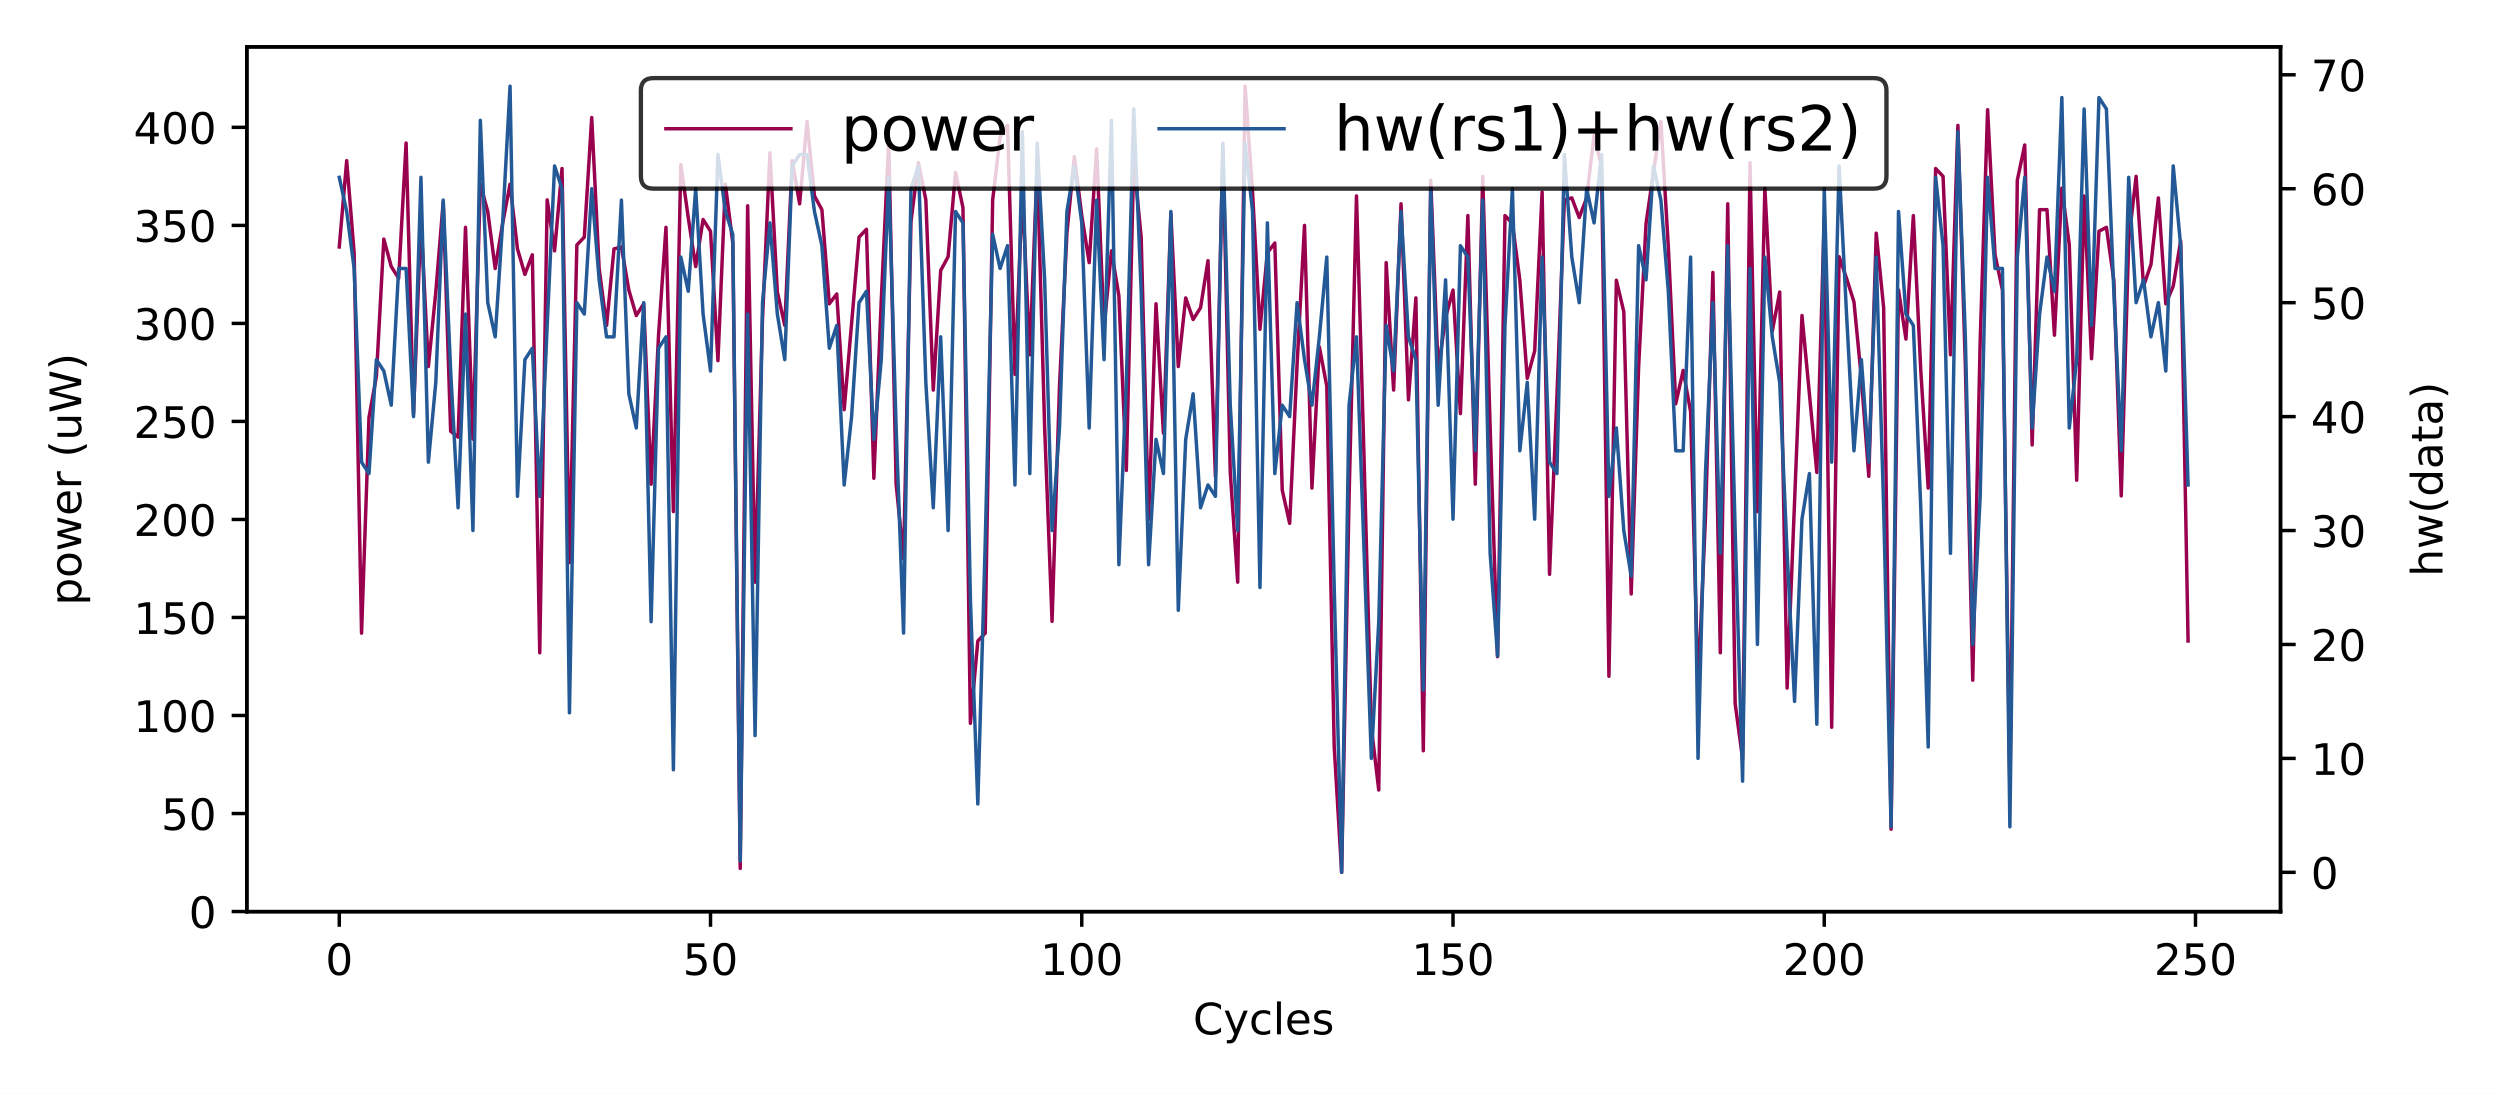
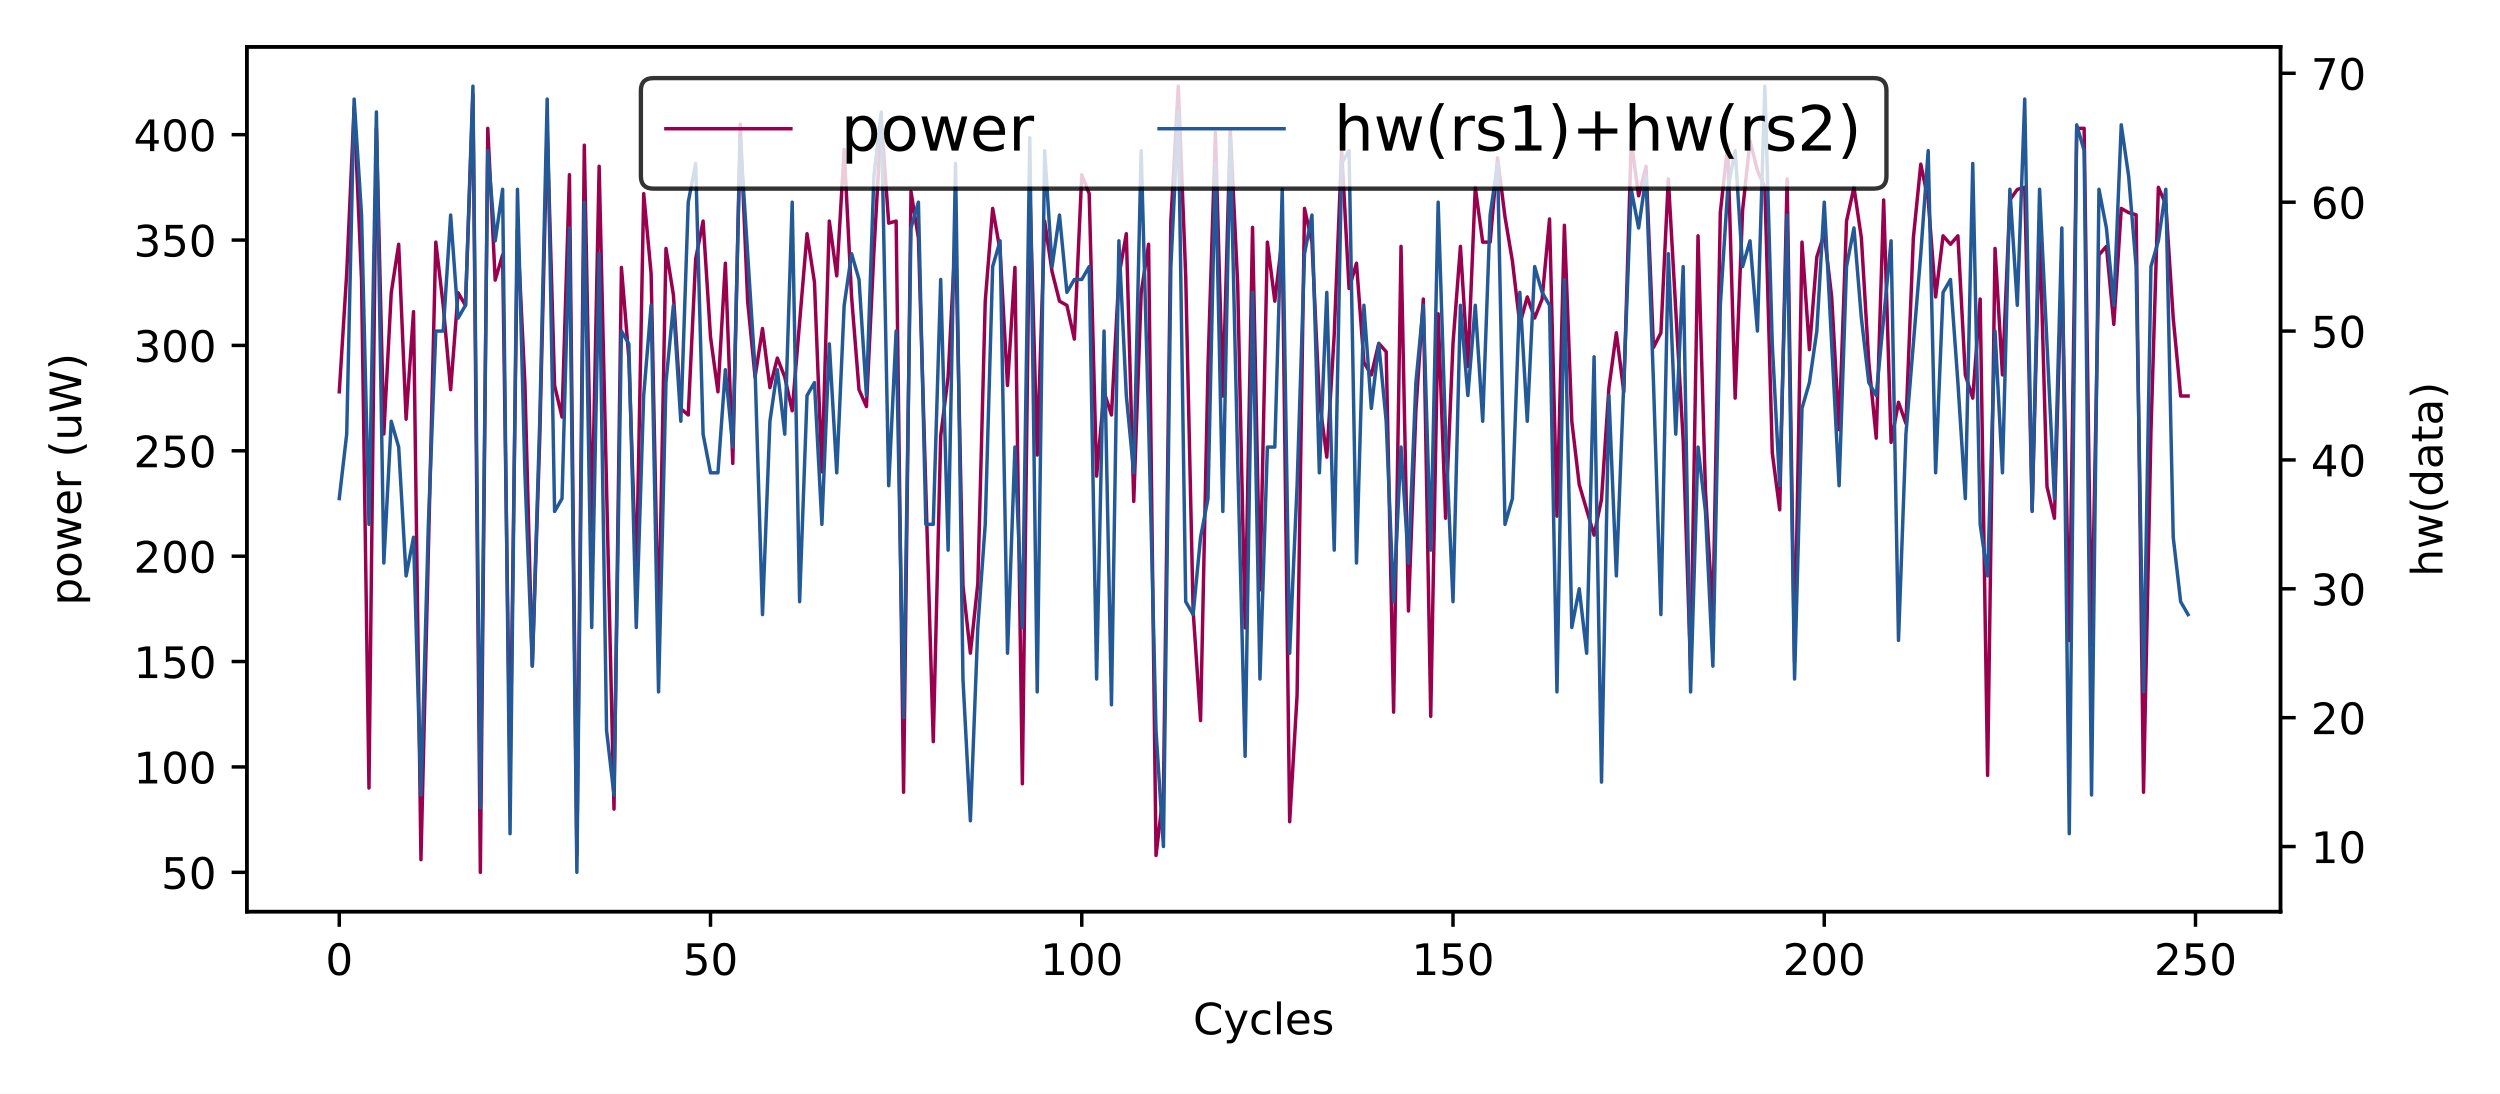
<svg xmlns="http://www.w3.org/2000/svg" xmlns:xlink="http://www.w3.org/1999/xlink" width="576pt" height="252pt" viewBox="0 0 576 252" version="1.1">
  <defs>
    <style type="text/css">*{stroke-linejoin: round; stroke-linecap: butt}</style>
  </defs>
  <g id="figure_1">
    <g id="patch_1">
      <path d="M 0 252  L 576 252  L 576 0  L 0 0  z " style="fill: #ffffff" />
    </g>
    <g id="axes_1">
      <g id="patch_2">
        <path d="M 56.87 210.04  L 525.43 210.04  L 525.43 10.8  L 56.87 10.8  z " style="fill: #ffffff" />
      </g>
      <g id="matplotlib.axis_1">
        <g id="xtick_1">
          <g id="line2d_1">
            <defs>
-               <path id="m5a6cbeedc6" d="M 0 0  L 0 3.5  " style="stroke: #000000; stroke-width: 0.8" />
+               <path id="m2911b01042" d="M 0 0  L 0 3.5  " style="stroke: #000000; stroke-width: 0.8" />
            </defs>
            <g>
-               <use xlink:href="#m5a6cbeedc6" x="78.168" y="210.04" style="stroke: #000000; stroke-width: 0.8" />
+               <use xlink:href="#m2911b01042" x="78.168" y="210.04" style="stroke: #000000; stroke-width: 0.8" />
            </g>
          </g>
          <g id="text_1">
            <text style="font: 10px 'DejaVu Sans', 'Bitstream Vera Sans', 'Computer Modern Sans Serif', 'Lucida Grande', 'Verdana', 'Geneva', 'Lucid', 'Arial', 'Helvetica', 'Avant Garde', sans-serif; text-anchor: middle" x="78.168" y="224.638" transform="rotate(-0 78.16818 224.6384)">0</text>
          </g>
        </g>
        <g id="xtick_2">
          <g id="line2d_2">
            <g>
-               <use xlink:href="#m5a6cbeedc6" x="163.703" y="210.04" style="stroke: #000000; stroke-width: 0.8" />
+               <use xlink:href="#m2911b01042" x="163.703" y="210.04" style="stroke: #000000; stroke-width: 0.8" />
            </g>
          </g>
          <g id="text_2">
            <text style="font: 10px 'DejaVu Sans', 'Bitstream Vera Sans', 'Computer Modern Sans Serif', 'Lucida Grande', 'Verdana', 'Geneva', 'Lucid', 'Arial', 'Helvetica', 'Avant Garde', sans-serif; text-anchor: middle" x="163.703" y="224.638" transform="rotate(-0 163.703 224.6384)">50</text>
          </g>
        </g>
        <g id="xtick_3">
          <g id="line2d_3">
            <g>
-               <use xlink:href="#m5a6cbeedc6" x="249.238" y="210.04" style="stroke: #000000; stroke-width: 0.8" />
+               <use xlink:href="#m2911b01042" x="249.238" y="210.04" style="stroke: #000000; stroke-width: 0.8" />
            </g>
          </g>
          <g id="text_3">
            <text style="font: 10px 'DejaVu Sans', 'Bitstream Vera Sans', 'Computer Modern Sans Serif', 'Lucida Grande', 'Verdana', 'Geneva', 'Lucid', 'Arial', 'Helvetica', 'Avant Garde', sans-serif; text-anchor: middle" x="249.238" y="224.638" transform="rotate(-0 249.2379 224.6384)">100</text>
          </g>
        </g>
        <g id="xtick_4">
          <g id="line2d_4">
            <g>
-               <use xlink:href="#m5a6cbeedc6" x="334.773" y="210.04" style="stroke: #000000; stroke-width: 0.8" />
+               <use xlink:href="#m2911b01042" x="334.773" y="210.04" style="stroke: #000000; stroke-width: 0.8" />
            </g>
          </g>
          <g id="text_4">
            <text style="font: 10px 'DejaVu Sans', 'Bitstream Vera Sans', 'Computer Modern Sans Serif', 'Lucida Grande', 'Verdana', 'Geneva', 'Lucid', 'Arial', 'Helvetica', 'Avant Garde', sans-serif; text-anchor: middle" x="334.773" y="224.638" transform="rotate(-0 334.7728 224.6384)">150</text>
          </g>
        </g>
        <g id="xtick_5">
          <g id="line2d_5">
            <g>
-               <use xlink:href="#m5a6cbeedc6" x="420.308" y="210.04" style="stroke: #000000; stroke-width: 0.8" />
+               <use xlink:href="#m2911b01042" x="420.308" y="210.04" style="stroke: #000000; stroke-width: 0.8" />
            </g>
          </g>
          <g id="text_5">
            <text style="font: 10px 'DejaVu Sans', 'Bitstream Vera Sans', 'Computer Modern Sans Serif', 'Lucida Grande', 'Verdana', 'Geneva', 'Lucid', 'Arial', 'Helvetica', 'Avant Garde', sans-serif; text-anchor: middle" x="420.308" y="224.638" transform="rotate(-0 420.3076 224.6384)">200</text>
          </g>
        </g>
        <g id="xtick_6">
          <g id="line2d_6">
            <g>
-               <use xlink:href="#m5a6cbeedc6" x="505.843" y="210.04" style="stroke: #000000; stroke-width: 0.8" />
+               <use xlink:href="#m2911b01042" x="505.843" y="210.04" style="stroke: #000000; stroke-width: 0.8" />
            </g>
          </g>
          <g id="text_6">
            <text style="font: 10px 'DejaVu Sans', 'Bitstream Vera Sans', 'Computer Modern Sans Serif', 'Lucida Grande', 'Verdana', 'Geneva', 'Lucid', 'Arial', 'Helvetica', 'Avant Garde', sans-serif; text-anchor: middle" x="505.843" y="224.638" transform="rotate(-0 505.8425 224.6384)">250</text>
          </g>
        </g>
        <g id="text_7">
          <text style="font: 10px 'DejaVu Sans', 'Bitstream Vera Sans', 'Computer Modern Sans Serif', 'Lucida Grande', 'Verdana', 'Geneva', 'Lucid', 'Arial', 'Helvetica', 'Avant Garde', sans-serif; text-anchor: middle" x="291.15" y="238.317" transform="rotate(-0 291.15 238.3166)">Cycles</text>
        </g>
      </g>
      <g id="matplotlib.axis_2">
        <g id="ytick_1">
          <g id="line2d_7">
            <defs>
-               <path id="m0377743165" d="M 0 0  L -3.5 0  " style="stroke: #000000; stroke-width: 0.8" />
+               <path id="m5930b8401a" d="M 0 0  L -3.5 0  " style="stroke: #000000; stroke-width: 0.8" />
            </defs>
            <g>
-               <use xlink:href="#m0377743165" x="56.87" y="210.017" style="stroke: #000000; stroke-width: 0.8" />
+               <use xlink:href="#m5930b8401a" x="56.87" y="200.984" style="stroke: #000000; stroke-width: 0.8" />
            </g>
          </g>
          <g id="text_8">
-             <text style="font: 10px 'DejaVu Sans', 'Bitstream Vera Sans', 'Computer Modern Sans Serif', 'Lucida Grande', 'Verdana', 'Geneva', 'Lucid', 'Arial', 'Helvetica', 'Avant Garde', sans-serif; text-anchor: end" x="49.87" y="213.817" transform="rotate(-0 49.87 213.8166)">0</text>
+             <text style="font: 10px 'DejaVu Sans', 'Bitstream Vera Sans', 'Computer Modern Sans Serif', 'Lucida Grande', 'Verdana', 'Geneva', 'Lucid', 'Arial', 'Helvetica', 'Avant Garde', sans-serif; text-anchor: end" x="49.87" y="204.783" transform="rotate(-0 49.87 204.7829)">50</text>
          </g>
        </g>
        <g id="ytick_2">
          <g id="line2d_8">
            <g>
-               <use xlink:href="#m0377743165" x="56.87" y="187.433" style="stroke: #000000; stroke-width: 0.8" />
+               <use xlink:href="#m5930b8401a" x="56.87" y="176.704" style="stroke: #000000; stroke-width: 0.8" />
            </g>
          </g>
          <g id="text_9">
-             <text style="font: 10px 'DejaVu Sans', 'Bitstream Vera Sans', 'Computer Modern Sans Serif', 'Lucida Grande', 'Verdana', 'Geneva', 'Lucid', 'Arial', 'Helvetica', 'Avant Garde', sans-serif; text-anchor: end" x="49.87" y="191.232" transform="rotate(-0 49.87 191.2322)">50</text>
+             <text style="font: 10px 'DejaVu Sans', 'Bitstream Vera Sans', 'Computer Modern Sans Serif', 'Lucida Grande', 'Verdana', 'Geneva', 'Lucid', 'Arial', 'Helvetica', 'Avant Garde', sans-serif; text-anchor: end" x="49.87" y="180.503" transform="rotate(-0 49.87 180.5031)">100</text>
          </g>
        </g>
        <g id="ytick_3">
          <g id="line2d_9">
            <g>
-               <use xlink:href="#m0377743165" x="56.87" y="164.849" style="stroke: #000000; stroke-width: 0.8" />
+               <use xlink:href="#m5930b8401a" x="56.87" y="152.424" style="stroke: #000000; stroke-width: 0.8" />
            </g>
          </g>
          <g id="text_10">
-             <text style="font: 10px 'DejaVu Sans', 'Bitstream Vera Sans', 'Computer Modern Sans Serif', 'Lucida Grande', 'Verdana', 'Geneva', 'Lucid', 'Arial', 'Helvetica', 'Avant Garde', sans-serif; text-anchor: end" x="49.87" y="168.648" transform="rotate(-0 49.87 168.6477)">100</text>
+             <text style="font: 10px 'DejaVu Sans', 'Bitstream Vera Sans', 'Computer Modern Sans Serif', 'Lucida Grande', 'Verdana', 'Geneva', 'Lucid', 'Arial', 'Helvetica', 'Avant Garde', sans-serif; text-anchor: end" x="49.87" y="156.223" transform="rotate(-0 49.87 156.2233)">150</text>
          </g>
        </g>
        <g id="ytick_4">
          <g id="line2d_10">
            <g>
-               <use xlink:href="#m0377743165" x="56.87" y="142.264" style="stroke: #000000; stroke-width: 0.8" />
+               <use xlink:href="#m5930b8401a" x="56.87" y="128.144" style="stroke: #000000; stroke-width: 0.8" />
            </g>
          </g>
          <g id="text_11">
-             <text style="font: 10px 'DejaVu Sans', 'Bitstream Vera Sans', 'Computer Modern Sans Serif', 'Lucida Grande', 'Verdana', 'Geneva', 'Lucid', 'Arial', 'Helvetica', 'Avant Garde', sans-serif; text-anchor: end" x="49.87" y="146.063" transform="rotate(-0 49.87 146.0633)">150</text>
+             <text style="font: 10px 'DejaVu Sans', 'Bitstream Vera Sans', 'Computer Modern Sans Serif', 'Lucida Grande', 'Verdana', 'Geneva', 'Lucid', 'Arial', 'Helvetica', 'Avant Garde', sans-serif; text-anchor: end" x="49.87" y="131.943" transform="rotate(-0 49.87 131.9435)">200</text>
          </g>
        </g>
        <g id="ytick_5">
          <g id="line2d_11">
            <g>
-               <use xlink:href="#m0377743165" x="56.87" y="119.68" style="stroke: #000000; stroke-width: 0.8" />
+               <use xlink:href="#m5930b8401a" x="56.87" y="103.864" style="stroke: #000000; stroke-width: 0.8" />
            </g>
          </g>
          <g id="text_12">
-             <text style="font: 10px 'DejaVu Sans', 'Bitstream Vera Sans', 'Computer Modern Sans Serif', 'Lucida Grande', 'Verdana', 'Geneva', 'Lucid', 'Arial', 'Helvetica', 'Avant Garde', sans-serif; text-anchor: end" x="49.87" y="123.479" transform="rotate(-0 49.87 123.4788)">200</text>
+             <text style="font: 10px 'DejaVu Sans', 'Bitstream Vera Sans', 'Computer Modern Sans Serif', 'Lucida Grande', 'Verdana', 'Geneva', 'Lucid', 'Arial', 'Helvetica', 'Avant Garde', sans-serif; text-anchor: end" x="49.87" y="107.664" transform="rotate(-0 49.87 107.6637)">250</text>
          </g>
        </g>
        <g id="ytick_6">
          <g id="line2d_12">
            <g>
-               <use xlink:href="#m0377743165" x="56.87" y="97.095" style="stroke: #000000; stroke-width: 0.8" />
+               <use xlink:href="#m5930b8401a" x="56.87" y="79.585" style="stroke: #000000; stroke-width: 0.8" />
            </g>
          </g>
          <g id="text_13">
-             <text style="font: 10px 'DejaVu Sans', 'Bitstream Vera Sans', 'Computer Modern Sans Serif', 'Lucida Grande', 'Verdana', 'Geneva', 'Lucid', 'Arial', 'Helvetica', 'Avant Garde', sans-serif; text-anchor: end" x="49.87" y="100.894" transform="rotate(-0 49.87 100.8944)">250</text>
+             <text style="font: 10px 'DejaVu Sans', 'Bitstream Vera Sans', 'Computer Modern Sans Serif', 'Lucida Grande', 'Verdana', 'Geneva', 'Lucid', 'Arial', 'Helvetica', 'Avant Garde', sans-serif; text-anchor: end" x="49.87" y="83.384" transform="rotate(-0 49.87 83.38388)">300</text>
          </g>
        </g>
        <g id="ytick_7">
          <g id="line2d_13">
            <g>
-               <use xlink:href="#m0377743165" x="56.87" y="74.511" style="stroke: #000000; stroke-width: 0.8" />
+               <use xlink:href="#m5930b8401a" x="56.87" y="55.305" style="stroke: #000000; stroke-width: 0.8" />
            </g>
          </g>
          <g id="text_14">
-             <text style="font: 10px 'DejaVu Sans', 'Bitstream Vera Sans', 'Computer Modern Sans Serif', 'Lucida Grande', 'Verdana', 'Geneva', 'Lucid', 'Arial', 'Helvetica', 'Avant Garde', sans-serif; text-anchor: end" x="49.87" y="78.31" transform="rotate(-0 49.87 78.30995)">300</text>
+             <text style="font: 10px 'DejaVu Sans', 'Bitstream Vera Sans', 'Computer Modern Sans Serif', 'Lucida Grande', 'Verdana', 'Geneva', 'Lucid', 'Arial', 'Helvetica', 'Avant Garde', sans-serif; text-anchor: end" x="49.87" y="59.104" transform="rotate(-0 49.87 59.10408)">350</text>
          </g>
        </g>
        <g id="ytick_8">
          <g id="line2d_14">
            <g>
-               <use xlink:href="#m0377743165" x="56.87" y="51.926" style="stroke: #000000; stroke-width: 0.8" />
+               <use xlink:href="#m5930b8401a" x="56.87" y="31.025" style="stroke: #000000; stroke-width: 0.8" />
            </g>
          </g>
          <g id="text_15">
-             <text style="font: 10px 'DejaVu Sans', 'Bitstream Vera Sans', 'Computer Modern Sans Serif', 'Lucida Grande', 'Verdana', 'Geneva', 'Lucid', 'Arial', 'Helvetica', 'Avant Garde', sans-serif; text-anchor: end" x="49.87" y="55.725" transform="rotate(-0 49.87 55.7255)">350</text>
-           </g>
-         </g>
-         <g id="ytick_9">
-           <g id="line2d_15">
-             <g>
-               <use xlink:href="#m0377743165" x="56.87" y="29.342" style="stroke: #000000; stroke-width: 0.8" />
-             </g>
-           </g>
-           <g id="text_16">
-             <text style="font: 10px 'DejaVu Sans', 'Bitstream Vera Sans', 'Computer Modern Sans Serif', 'Lucida Grande', 'Verdana', 'Geneva', 'Lucid', 'Arial', 'Helvetica', 'Avant Garde', sans-serif; text-anchor: end" x="49.87" y="33.141" transform="rotate(-0 49.87 33.14105)">400</text>
-           </g>
-         </g>
-         <g id="text_17">
+             <text style="font: 10px 'DejaVu Sans', 'Bitstream Vera Sans', 'Computer Modern Sans Serif', 'Lucida Grande', 'Verdana', 'Geneva', 'Lucid', 'Arial', 'Helvetica', 'Avant Garde', sans-serif; text-anchor: end" x="49.87" y="34.824" transform="rotate(-0 49.87 34.82429)">400</text>
+           </g>
+         </g>
+         <g id="text_16">
          <text style="font: 10px 'DejaVu Sans', 'Bitstream Vera Sans', 'Computer Modern Sans Serif', 'Lucida Grande', 'Verdana', 'Geneva', 'Lucid', 'Arial', 'Helvetica', 'Avant Garde', sans-serif; text-anchor: middle" x="18.703" y="110.42" transform="rotate(-90 18.70281 110.42)">power (uW)</text>
        </g>
      </g>
-       <g id="line2d_16">
-         <path d="M 78.168 56.895  L 79.879 37.021  L 81.59 58.25  L 83.3 145.878  L 85.011 96.192  L 86.722 86.706  L 88.432 55.088  L 90.143 61.412  L 91.854 64.122  L 93.564 32.955  L 95.275 95.288  L 96.986 50.571  L 98.697 84.448  L 100.407 67.284  L 102.118 46.506  L 103.829 99.354  L 105.539 100.709  L 107.25 52.378  L 108.961 101.16  L 110.671 42.441  L 112.382 48.764  L 114.093 61.863  L 115.804 51.475  L 117.514 42.441  L 119.225 57.347  L 120.936 63.219  L 122.646 58.702  L 124.357 150.394  L 126.068 46.054  L 127.778 57.798  L 129.489 38.827  L 131.2 129.617  L 132.91 56.443  L 134.621 54.636  L 136.332 27.083  L 138.043 61.863  L 139.753 74.962  L 141.464 57.347  L 143.175 56.895  L 144.885 66.832  L 146.596 72.704  L 148.307 69.994  L 150.017 111.549  L 151.728 77.221  L 153.439 52.378  L 155.15 117.873  L 156.86 37.924  L 158.571 50.12  L 160.282 61.412  L 161.992 50.571  L 163.703 53.281  L 165.414 83.093  L 167.124 42.441  L 168.835 55.991  L 170.546 200.08  L 172.257 47.409  L 173.967 134.134  L 175.678 73.607  L 177.389 35.214  L 179.099 67.284  L 180.81 74.962  L 182.521 37.021  L 184.231 46.958  L 185.942 27.987  L 187.653 45.151  L 189.364 48.313  L 191.074 69.994  L 192.785 67.735  L 194.496 94.385  L 197.917 54.636  L 199.628 52.83  L 201.338 110.194  L 203.049 69.09  L 204.76 32.504  L 206.47 111.549  L 208.181 128.713  L 209.892 51.023  L 211.603 37.472  L 213.313 46.054  L 215.024 89.868  L 216.735 62.315  L 218.445 59.153  L 220.156 39.731  L 221.867 47.861  L 223.577 166.655  L 225.288 147.684  L 226.999 145.878  L 228.71 46.054  L 230.42 31.6  L 232.131 28.89  L 233.842 86.255  L 235.552 44.248  L 237.263 81.738  L 238.974 37.924  L 240.684 98.45  L 242.395 143.167  L 244.106 88.965  L 245.817 53.733  L 247.527 36.117  L 249.238 49.668  L 250.949 60.508  L 252.659 34.31  L 254.37 75.414  L 256.081 57.798  L 257.791 68.187  L 259.502 108.387  L 261.213 37.021  L 262.923 54.636  L 264.634 119.68  L 266.345 69.994  L 268.056 99.805  L 269.766 49.216  L 271.477 84.448  L 273.188 68.639  L 274.898 73.607  L 276.609 70.897  L 278.32 60.057  L 280.03 109.742  L 281.741 33.859  L 283.452 108.839  L 285.163 134.134  L 286.873 19.856  L 288.584 44.248  L 290.295 75.866  L 292.005 58.25  L 293.716 55.991  L 295.427 112.904  L 297.137 120.583  L 298.848 83.996  L 300.559 51.926  L 302.27 112.453  L 303.98 79.931  L 305.691 88.965  L 307.402 172.076  L 309.112 200.984  L 310.823 114.711  L 312.534 45.151  L 314.244 104.322  L 315.955 167.559  L 317.666 182.013  L 319.377 60.508  L 321.087 89.868  L 322.798 46.958  L 324.509 92.127  L 326.219 68.639  L 327.93 172.979  L 329.641 41.537  L 331.351 85.351  L 333.062 73.156  L 334.773 66.832  L 336.483 95.288  L 338.194 49.668  L 339.905 111.549  L 341.616 40.634  L 343.326 98.45  L 345.037 151.298  L 346.748 49.668  L 348.458 51.475  L 350.169 64.574  L 351.88 87.158  L 353.59 80.834  L 355.301 44.248  L 357.012 132.327  L 358.723 91.223  L 360.433 46.054  L 362.144 45.603  L 363.855 50.12  L 365.565 45.603  L 367.276 31.149  L 368.987 38.376  L 370.697 155.815  L 372.408 64.574  L 374.119 71.801  L 375.83 136.844  L 377.54 84.448  L 379.251 51.475  L 382.672 27.987  L 384.383 56.895  L 386.094 93.03  L 387.804 85.351  L 389.515 94.837  L 391.226 158.525  L 392.936 119.228  L 394.647 62.767  L 396.358 150.394  L 398.069 46.958  L 399.779 162.138  L 401.49 174.786  L 403.201 37.472  L 404.911 117.873  L 406.622 43.344  L 408.333 76.317  L 410.043 67.284  L 411.754 158.525  L 415.176 72.704  L 418.597 108.839  L 420.308 50.12  L 422.018 167.559  L 423.729 59.153  L 425.44 64.122  L 427.15 69.542  L 428.861 87.158  L 430.572 109.742  L 432.283 53.733  L 433.993 70.897  L 435.704 191.046  L 437.415 66.832  L 439.125 78.124  L 440.836 49.668  L 442.547 85.351  L 444.257 112.453  L 445.968 38.827  L 447.679 40.634  L 449.39 81.738  L 451.1 28.89  L 452.811 83.996  L 454.522 156.718  L 456.232 78.576  L 457.943 25.277  L 459.654 58.702  L 461.364 66.832  L 463.075 182.013  L 464.786 41.537  L 466.496 33.407  L 468.207 102.515  L 469.918 48.313  L 471.629 48.313  L 473.339 77.221  L 475.05 43.344  L 476.761 56.443  L 478.471 110.646  L 480.182 45.151  L 481.893 82.641  L 483.603 53.281  L 485.314 52.378  L 487.025 64.574  L 488.736 114.259  L 490.446 55.54  L 492.157 40.634  L 493.868 65.929  L 495.578 60.96  L 497.289 45.603  L 499 69.994  L 500.71 65.929  L 502.421 55.54  L 504.132 147.684  L 504.132 147.684  " clip-path="url(#p074422ac0a)" style="fill: none; stroke: #99004d; stroke-width: 0.8; stroke-linecap: square" />
+       <g id="line2d_15">
+         <path d="M 78.168 90.268  L 79.879 63.074  L 81.59 24.712  L 83.3 64.531  L 85.011 181.56  L 86.722 29.568  L 88.432 99.98  L 90.143 67.445  L 91.854 56.276  L 93.564 96.581  L 95.275 71.815  L 96.986 198.07  L 100.407 55.79  L 102.118 70.358  L 103.829 89.782  L 105.539 67.445  L 107.25 70.358  L 108.961 21.799  L 110.671 200.984  L 112.382 29.568  L 114.093 64.531  L 115.804 58.704  L 117.514 178.646  L 119.225 52.877  L 120.936 88.325  L 122.646 153.395  L 124.357 100.951  L 126.068 29.568  L 127.778 88.811  L 129.489 96.095  L 131.2 40.251  L 132.91 197.099  L 134.621 33.453  L 136.332 122.317  L 138.043 38.309  L 141.464 186.416  L 143.175 61.618  L 144.885 82.498  L 146.596 133.971  L 148.307 44.622  L 150.017 63.074  L 151.728 146.597  L 153.439 57.247  L 155.15 67.93  L 156.86 94.153  L 158.571 95.609  L 160.282 59.675  L 161.992 50.935  L 163.703 77.642  L 165.414 90.268  L 167.124 60.646  L 168.835 106.778  L 170.546 28.597  L 172.257 69.387  L 173.967 86.869  L 175.678 75.7  L 177.389 89.297  L 179.099 82.498  L 180.81 86.869  L 182.521 94.638  L 185.942 53.848  L 187.653 65.017  L 189.364 108.72  L 191.074 50.935  L 192.785 63.56  L 194.496 34.424  L 196.206 68.416  L 197.917 89.782  L 199.628 93.667  L 201.338 58.218  L 203.049 27.626  L 204.76 51.42  L 206.47 50.935  L 208.181 182.531  L 209.892 44.136  L 211.603 54.819  L 215.024 170.877  L 216.735 100.465  L 218.445 86.869  L 220.156 53.848  L 221.867 134.943  L 223.577 150.482  L 225.288 134.457  L 226.999 69.387  L 228.71 48.021  L 230.42 57.733  L 232.131 88.811  L 233.842 61.618  L 235.552 180.589  L 237.263 43.165  L 238.974 104.836  L 240.684 50.935  L 242.395 62.589  L 244.106 69.387  L 245.817 70.358  L 247.527 78.128  L 249.238 40.251  L 250.949 44.622  L 252.659 109.692  L 254.37 90.268  L 256.081 95.609  L 257.791 63.56  L 259.502 53.848  L 261.213 115.519  L 262.923 67.445  L 264.634 56.276  L 266.345 197.099  L 268.056 182.531  L 269.766 50.935  L 271.477 19.856  L 273.188 63.56  L 274.898 140.77  L 276.609 166.021  L 278.32 84.441  L 280.03 30.539  L 281.741 91.239  L 283.452 29.568  L 285.163 65.502  L 286.873 144.655  L 288.584 52.391  L 290.295 135.914  L 292.005 55.79  L 293.716 69.387  L 295.427 54.819  L 297.137 189.329  L 298.848 160.194  L 300.559 48.021  L 302.27 55.79  L 303.98 92.21  L 305.691 105.321  L 307.402 77.157  L 309.112 34.424  L 310.823 66.474  L 312.534 60.646  L 314.244 83.469  L 315.955 86.383  L 317.666 79.099  L 319.377 81.041  L 321.087 164.078  L 322.798 56.762  L 324.509 140.77  L 326.219 94.638  L 327.93 68.902  L 329.641 165.05  L 331.351 72.301  L 333.062 119.404  L 334.773 79.099  L 336.483 56.762  L 338.194 84.441  L 339.905 43.165  L 341.616 55.79  L 343.326 55.79  L 345.037 36.367  L 346.748 49.963  L 348.458 60.161  L 350.169 74.729  L 351.88 68.416  L 353.59 73.272  L 355.301 68.902  L 357.012 50.449  L 358.723 118.918  L 360.433 51.906  L 362.144 97.066  L 363.855 111.634  L 367.276 123.288  L 368.987 115.033  L 370.697 89.297  L 372.408 76.671  L 374.119 90.268  L 375.83 32.482  L 377.54 45.107  L 379.251 38.309  L 380.962 80.07  L 382.672 76.671  L 384.383 41.223  L 387.804 101.436  L 389.515 154.366  L 391.226 54.334  L 392.936 113.091  L 394.647 142.227  L 396.358 48.992  L 398.069 33.453  L 399.779 91.725  L 401.49 48.507  L 403.201 32.482  L 404.911 39.28  L 406.622 43.165  L 408.333 104.35  L 410.043 117.461  L 411.754 41.223  L 413.465 152.424  L 415.176 55.79  L 416.886 80.556  L 418.597 59.19  L 420.308 53.848  L 422.018 68.416  L 423.729 99.008  L 425.44 50.935  L 427.15 43.165  L 428.861 54.819  L 430.572 83.469  L 432.283 100.951  L 433.993 46.079  L 435.704 101.922  L 437.415 92.696  L 439.125 97.552  L 440.836 54.819  L 442.547 37.823  L 444.257 46.079  L 445.968 68.416  L 447.679 54.334  L 449.39 56.276  L 451.1 54.334  L 452.811 86.383  L 454.522 91.725  L 456.232 68.902  L 457.943 178.646  L 459.654 57.247  L 461.364 86.383  L 463.075 46.079  L 464.786 43.651  L 466.496 43.165  L 468.207 117.461  L 469.918 51.906  L 471.629 112.12  L 473.339 119.404  L 475.05 59.675  L 476.761 147.568  L 478.471 29.568  L 480.182 29.568  L 481.893 148.539  L 483.603 58.704  L 485.314 56.762  L 487.025 74.729  L 488.736 48.021  L 490.446 48.992  L 492.157 49.478  L 493.868 182.531  L 495.578 99.494  L 497.289 43.165  L 499 47.05  L 500.71 73.272  L 502.421 91.239  L 504.132 91.239  L 504.132 91.239  " clip-path="url(#p58d93c7f47)" style="fill: none; stroke: #99004d; stroke-width: 0.8; stroke-linecap: square" />
      </g>
      <g id="patch_3">
        <path d="M 56.87 210.04  L 56.87 10.8  " style="fill: none; stroke: #000000; stroke-width: 0.8; stroke-linejoin: miter; stroke-linecap: square" />
      </g>
      <g id="patch_4">
        <path d="M 525.43 210.04  L 525.43 10.8  " style="fill: none; stroke: #000000; stroke-width: 0.8; stroke-linejoin: miter; stroke-linecap: square" />
      </g>
      <g id="patch_5">
        <path d="M 56.87 210.04  L 525.43 210.04  " style="fill: none; stroke: #000000; stroke-width: 0.8; stroke-linejoin: miter; stroke-linecap: square" />
      </g>
      <g id="patch_6">
        <path d="M 56.87 10.8  L 525.43 10.8  " style="fill: none; stroke: #000000; stroke-width: 0.8; stroke-linejoin: miter; stroke-linecap: square" />
      </g>
    </g>
    <g id="axes_2">
      <g id="matplotlib.axis_3">
+         <g id="ytick_9">
+           <g id="line2d_16">
+             <defs>
+               <path id="m7f864279ac" d="M 0 0  L 3.5 0  " style="stroke: #000000; stroke-width: 0.8" />
+             </defs>
+             <g>
+               <use xlink:href="#m7f864279ac" x="525.43" y="195.045" style="stroke: #000000; stroke-width: 0.8" />
+             </g>
+           </g>
+           <g id="text_17">
+             <text style="font: 10px 'DejaVu Sans', 'Bitstream Vera Sans', 'Computer Modern Sans Serif', 'Lucida Grande', 'Verdana', 'Geneva', 'Lucid', 'Arial', 'Helvetica', 'Avant Garde', sans-serif; text-anchor: start" x="532.43" y="198.844" transform="rotate(-0 532.43 198.8443)">10</text>
+           </g>
+         </g>
        <g id="ytick_10">
          <g id="line2d_17">
-             <defs>
-               <path id="mdfedbe058e" d="M 0 0  L 3.5 0  " style="stroke: #000000; stroke-width: 0.8" />
-             </defs>
-             <g>
-               <use xlink:href="#mdfedbe058e" x="525.43" y="200.984" style="stroke: #000000; stroke-width: 0.8" />
+             <g>
+               <use xlink:href="#m7f864279ac" x="525.43" y="165.352" style="stroke: #000000; stroke-width: 0.8" />
            </g>
          </g>
          <g id="text_18">
-             <text style="font: 10px 'DejaVu Sans', 'Bitstream Vera Sans', 'Computer Modern Sans Serif', 'Lucida Grande', 'Verdana', 'Geneva', 'Lucid', 'Arial', 'Helvetica', 'Avant Garde', sans-serif; text-anchor: start" x="532.43" y="204.783" transform="rotate(-0 532.43 204.7829)">0</text>
+             <text style="font: 10px 'DejaVu Sans', 'Bitstream Vera Sans', 'Computer Modern Sans Serif', 'Lucida Grande', 'Verdana', 'Geneva', 'Lucid', 'Arial', 'Helvetica', 'Avant Garde', sans-serif; text-anchor: start" x="532.43" y="169.151" transform="rotate(-0 532.43 169.1513)">20</text>
          </g>
        </g>
        <g id="ytick_11">
          <g id="line2d_18">
            <g>
-               <use xlink:href="#mdfedbe058e" x="525.43" y="174.733" style="stroke: #000000; stroke-width: 0.8" />
+               <use xlink:href="#m7f864279ac" x="525.43" y="135.659" style="stroke: #000000; stroke-width: 0.8" />
            </g>
          </g>
          <g id="text_19">
-             <text style="font: 10px 'DejaVu Sans', 'Bitstream Vera Sans', 'Computer Modern Sans Serif', 'Lucida Grande', 'Verdana', 'Geneva', 'Lucid', 'Arial', 'Helvetica', 'Avant Garde', sans-serif; text-anchor: start" x="532.43" y="178.533" transform="rotate(-0 532.43 178.5325)">10</text>
+             <text style="font: 10px 'DejaVu Sans', 'Bitstream Vera Sans', 'Computer Modern Sans Serif', 'Lucida Grande', 'Verdana', 'Geneva', 'Lucid', 'Arial', 'Helvetica', 'Avant Garde', sans-serif; text-anchor: start" x="532.43" y="139.458" transform="rotate(-0 532.43 139.4583)">30</text>
          </g>
        </g>
        <g id="ytick_12">
          <g id="line2d_19">
            <g>
-               <use xlink:href="#mdfedbe058e" x="525.43" y="148.483" style="stroke: #000000; stroke-width: 0.8" />
+               <use xlink:href="#m7f864279ac" x="525.43" y="105.966" style="stroke: #000000; stroke-width: 0.8" />
            </g>
          </g>
          <g id="text_20">
-             <text style="font: 10px 'DejaVu Sans', 'Bitstream Vera Sans', 'Computer Modern Sans Serif', 'Lucida Grande', 'Verdana', 'Geneva', 'Lucid', 'Arial', 'Helvetica', 'Avant Garde', sans-serif; text-anchor: start" x="532.43" y="152.282" transform="rotate(-0 532.43 152.2822)">20</text>
+             <text style="font: 10px 'DejaVu Sans', 'Bitstream Vera Sans', 'Computer Modern Sans Serif', 'Lucida Grande', 'Verdana', 'Geneva', 'Lucid', 'Arial', 'Helvetica', 'Avant Garde', sans-serif; text-anchor: start" x="532.43" y="109.765" transform="rotate(-0 532.43 109.7653)">40</text>
          </g>
        </g>
        <g id="ytick_13">
          <g id="line2d_20">
            <g>
-               <use xlink:href="#mdfedbe058e" x="525.43" y="122.233" style="stroke: #000000; stroke-width: 0.8" />
+               <use xlink:href="#m7f864279ac" x="525.43" y="76.273" style="stroke: #000000; stroke-width: 0.8" />
            </g>
          </g>
          <g id="text_21">
-             <text style="font: 10px 'DejaVu Sans', 'Bitstream Vera Sans', 'Computer Modern Sans Serif', 'Lucida Grande', 'Verdana', 'Geneva', 'Lucid', 'Arial', 'Helvetica', 'Avant Garde', sans-serif; text-anchor: start" x="532.43" y="126.032" transform="rotate(-0 532.43 126.0319)">30</text>
+             <text style="font: 10px 'DejaVu Sans', 'Bitstream Vera Sans', 'Computer Modern Sans Serif', 'Lucida Grande', 'Verdana', 'Geneva', 'Lucid', 'Arial', 'Helvetica', 'Avant Garde', sans-serif; text-anchor: start" x="532.43" y="80.072" transform="rotate(-0 532.43 80.07227)">50</text>
          </g>
        </g>
        <g id="ytick_14">
          <g id="line2d_21">
            <g>
-               <use xlink:href="#mdfedbe058e" x="525.43" y="95.982" style="stroke: #000000; stroke-width: 0.8" />
+               <use xlink:href="#m7f864279ac" x="525.43" y="46.58" style="stroke: #000000; stroke-width: 0.8" />
            </g>
          </g>
          <g id="text_22">
-             <text style="font: 10px 'DejaVu Sans', 'Bitstream Vera Sans', 'Computer Modern Sans Serif', 'Lucida Grande', 'Verdana', 'Geneva', 'Lucid', 'Arial', 'Helvetica', 'Avant Garde', sans-serif; text-anchor: start" x="532.43" y="99.782" transform="rotate(-0 532.43 99.78154)">40</text>
+             <text style="font: 10px 'DejaVu Sans', 'Bitstream Vera Sans', 'Computer Modern Sans Serif', 'Lucida Grande', 'Verdana', 'Geneva', 'Lucid', 'Arial', 'Helvetica', 'Avant Garde', sans-serif; text-anchor: start" x="532.43" y="50.379" transform="rotate(-0 532.43 50.37928)">60</text>
          </g>
        </g>
        <g id="ytick_15">
          <g id="line2d_22">
            <g>
-               <use xlink:href="#mdfedbe058e" x="525.43" y="69.732" style="stroke: #000000; stroke-width: 0.8" />
+               <use xlink:href="#m7f864279ac" x="525.43" y="16.887" style="stroke: #000000; stroke-width: 0.8" />
            </g>
          </g>
          <g id="text_23">
-             <text style="font: 10px 'DejaVu Sans', 'Bitstream Vera Sans', 'Computer Modern Sans Serif', 'Lucida Grande', 'Verdana', 'Geneva', 'Lucid', 'Arial', 'Helvetica', 'Avant Garde', sans-serif; text-anchor: start" x="532.43" y="73.531" transform="rotate(-0 532.43 73.53121)">50</text>
-           </g>
-         </g>
-         <g id="ytick_16">
-           <g id="line2d_23">
-             <g>
-               <use xlink:href="#mdfedbe058e" x="525.43" y="43.482" style="stroke: #000000; stroke-width: 0.8" />
-             </g>
-           </g>
-           <g id="text_24">
-             <text style="font: 10px 'DejaVu Sans', 'Bitstream Vera Sans', 'Computer Modern Sans Serif', 'Lucida Grande', 'Verdana', 'Geneva', 'Lucid', 'Arial', 'Helvetica', 'Avant Garde', sans-serif; text-anchor: start" x="532.43" y="47.281" transform="rotate(-0 532.43 47.28088)">60</text>
-           </g>
-         </g>
-         <g id="ytick_17">
-           <g id="line2d_24">
-             <g>
-               <use xlink:href="#mdfedbe058e" x="525.43" y="17.231" style="stroke: #000000; stroke-width: 0.8" />
-             </g>
-           </g>
-           <g id="text_25">
-             <text style="font: 10px 'DejaVu Sans', 'Bitstream Vera Sans', 'Computer Modern Sans Serif', 'Lucida Grande', 'Verdana', 'Geneva', 'Lucid', 'Arial', 'Helvetica', 'Avant Garde', sans-serif; text-anchor: start" x="532.43" y="21.031" transform="rotate(-0 532.43 21.03055)">70</text>
-           </g>
-         </g>
-         <g id="text_26">
+             <text style="font: 10px 'DejaVu Sans', 'Bitstream Vera Sans', 'Computer Modern Sans Serif', 'Lucida Grande', 'Verdana', 'Geneva', 'Lucid', 'Arial', 'Helvetica', 'Avant Garde', sans-serif; text-anchor: start" x="532.43" y="20.686" transform="rotate(-0 532.43 20.68628)">70</text>
+           </g>
+         </g>
+         <g id="text_24">
          <text style="font: 10px 'DejaVu Sans', 'Bitstream Vera Sans', 'Computer Modern Sans Serif', 'Lucida Grande', 'Verdana', 'Geneva', 'Lucid', 'Arial', 'Helvetica', 'Avant Garde', sans-serif; text-anchor: middle" x="562.753" y="110.42" transform="rotate(-90 562.7534 110.42)">hw(data)</text>
        </g>
      </g>
-       <g id="line2d_25">
-         <path d="M 78.168 40.857  L 79.879 48.732  L 81.59 61.857  L 83.3 106.482  L 85.011 109.107  L 86.722 82.857  L 88.432 85.482  L 90.143 93.357  L 91.854 61.857  L 93.564 61.857  L 95.275 95.982  L 96.986 40.857  L 98.697 106.482  L 100.407 88.107  L 102.118 46.107  L 103.829 85.482  L 105.539 116.983  L 107.25 72.357  L 108.961 122.233  L 110.671 27.731  L 112.382 69.732  L 114.093 77.607  L 115.804 51.357  L 117.514 19.856  L 119.225 114.358  L 120.936 82.857  L 122.646 80.232  L 124.357 114.358  L 126.068 74.982  L 127.778 38.232  L 129.489 43.482  L 131.2 164.233  L 132.91 69.732  L 134.621 72.357  L 136.332 43.482  L 138.043 64.482  L 139.753 77.607  L 141.464 77.607  L 143.175 46.107  L 144.885 90.732  L 146.596 98.607  L 148.307 69.732  L 150.017 143.233  L 151.728 80.232  L 153.439 77.607  L 155.15 177.358  L 156.86 59.232  L 158.571 67.107  L 160.282 43.482  L 161.992 72.357  L 163.703 85.482  L 165.414 35.607  L 167.124 48.732  L 168.835 53.982  L 170.546 198.359  L 172.257 72.357  L 173.967 169.483  L 175.678 69.732  L 177.389 51.357  L 179.099 72.357  L 180.81 82.857  L 182.521 38.232  L 184.231 35.607  L 185.942 35.607  L 187.653 48.732  L 189.364 56.607  L 191.074 80.232  L 192.785 74.982  L 194.496 111.733  L 196.206 95.982  L 197.917 69.732  L 199.628 67.107  L 201.338 101.232  L 203.049 82.857  L 204.76 40.857  L 206.47 98.607  L 208.181 145.858  L 209.892 43.482  L 211.603 38.232  L 213.313 88.107  L 215.024 116.983  L 216.735 77.607  L 218.445 122.233  L 220.156 48.732  L 221.867 51.357  L 223.577 137.983  L 225.288 185.233  L 226.999 124.858  L 228.71 53.982  L 230.42 61.857  L 232.131 56.607  L 233.842 111.733  L 235.552 30.356  L 237.263 109.107  L 238.974 32.982  L 240.684 64.482  L 242.395 122.233  L 244.106 98.607  L 245.817 48.732  L 247.527 38.232  L 249.238 51.357  L 250.949 98.607  L 252.659 46.107  L 254.37 82.857  L 256.081 27.731  L 257.791 130.108  L 259.502 88.107  L 261.213 25.106  L 262.923 67.107  L 264.634 130.108  L 266.345 101.232  L 268.056 109.107  L 269.766 48.732  L 271.477 140.608  L 273.188 101.232  L 274.898 90.732  L 276.609 116.983  L 278.32 111.733  L 280.03 114.358  L 281.741 32.982  L 283.452 93.357  L 285.163 122.233  L 286.873 32.982  L 288.584 48.732  L 290.295 135.358  L 292.005 51.357  L 293.716 109.107  L 295.427 93.357  L 297.137 95.982  L 298.848 69.732  L 300.559 82.857  L 302.27 93.357  L 303.98 77.607  L 305.691 59.232  L 307.402 135.358  L 309.112 200.984  L 310.823 93.357  L 312.534 77.607  L 315.955 174.733  L 317.666 143.233  L 319.377 74.982  L 321.087 85.482  L 322.798 48.732  L 324.509 77.607  L 326.219 82.857  L 327.93 158.983  L 329.641 43.482  L 331.351 93.357  L 333.062 64.482  L 334.773 119.608  L 336.483 56.607  L 338.194 59.232  L 339.905 103.857  L 341.616 46.107  L 343.326 127.483  L 345.037 151.108  L 346.748 74.982  L 348.458 43.482  L 350.169 103.857  L 351.88 88.107  L 353.59 119.608  L 355.301 59.232  L 357.012 106.482  L 358.723 109.107  L 360.433 35.607  L 362.144 59.232  L 363.855 69.732  L 365.565 43.482  L 367.276 51.357  L 368.987 35.607  L 370.697 114.358  L 372.408 98.607  L 374.119 122.233  L 375.83 132.733  L 377.54 56.607  L 379.251 64.482  L 380.962 38.232  L 382.672 46.107  L 384.383 67.107  L 386.094 103.857  L 387.804 103.857  L 389.515 59.232  L 391.226 174.733  L 392.936 109.107  L 394.647 69.732  L 396.358 127.483  L 398.069 56.607  L 399.779 122.233  L 401.49 179.983  L 403.201 61.857  L 404.911 148.483  L 406.622 59.232  L 408.333 77.607  L 410.043 88.107  L 411.754 127.483  L 413.465 161.608  L 415.176 119.608  L 416.886 109.107  L 418.597 166.858  L 420.308 43.482  L 422.018 106.482  L 423.729 38.232  L 425.44 72.357  L 427.15 103.857  L 428.861 82.857  L 430.572 106.482  L 432.283 59.232  L 433.993 116.983  L 435.704 190.484  L 437.415 48.732  L 439.125 72.357  L 440.836 74.982  L 442.547 116.983  L 444.257 172.108  L 445.968 40.857  L 447.679 56.607  L 449.39 127.483  L 451.1 30.356  L 452.811 77.607  L 454.522 148.483  L 456.232 114.358  L 457.943 40.857  L 459.654 61.857  L 461.364 61.857  L 463.075 190.484  L 464.786 59.232  L 466.496 40.857  L 468.207 98.607  L 469.918 72.357  L 471.629 59.232  L 473.339 67.107  L 475.05 22.481  L 476.761 98.607  L 478.471 82.857  L 480.182 25.106  L 481.893 74.982  L 483.603 22.481  L 485.314 25.106  L 487.025 67.107  L 488.736 103.857  L 490.446 40.857  L 492.157 69.732  L 493.868 64.482  L 495.578 77.607  L 497.289 69.732  L 499 85.482  L 500.71 38.232  L 502.421 56.607  L 504.132 111.733  L 504.132 111.733  " clip-path="url(#p074422ac0a)" style="fill: none; stroke: #235996; stroke-width: 0.8; stroke-linecap: square" />
+       <g id="line2d_23">
+         <path d="M 78.168 114.874  L 79.879 100.027  L 81.59 22.826  L 83.3 49.549  L 85.011 120.813  L 86.722 25.795  L 88.432 129.72  L 90.143 97.058  L 91.854 102.997  L 93.564 132.69  L 95.275 123.782  L 96.986 183.168  L 98.697 120.813  L 100.407 76.273  L 102.118 76.273  L 103.829 49.549  L 105.539 73.304  L 107.25 70.334  L 108.961 19.856  L 110.671 186.137  L 112.382 34.703  L 114.093 55.488  L 115.804 43.611  L 117.514 192.076  L 119.225 43.611  L 120.936 108.935  L 122.646 153.475  L 124.357 97.058  L 126.068 22.826  L 127.778 117.843  L 129.489 114.874  L 131.2 52.519  L 132.91 200.984  L 134.621 46.58  L 136.332 144.567  L 138.043 58.457  L 139.753 168.321  L 141.464 183.168  L 143.175 76.273  L 144.885 79.242  L 146.596 144.567  L 148.307 91.12  L 150.017 70.334  L 151.728 159.413  L 153.439 88.15  L 155.15 70.334  L 156.86 97.058  L 158.571 46.58  L 160.282 37.672  L 161.992 100.027  L 163.703 108.935  L 165.414 108.935  L 167.124 85.181  L 168.835 102.997  L 170.546 31.734  L 173.967 85.181  L 175.678 141.598  L 177.389 97.058  L 179.099 85.181  L 180.81 100.027  L 182.521 46.58  L 184.231 138.628  L 185.942 91.12  L 187.653 88.15  L 189.364 120.813  L 191.074 79.242  L 192.785 108.935  L 194.496 70.334  L 196.206 58.457  L 197.917 64.396  L 199.628 91.12  L 201.338 40.641  L 203.049 25.795  L 204.76 111.905  L 206.47 76.273  L 208.181 165.352  L 209.892 52.519  L 211.603 46.58  L 213.313 120.813  L 215.024 120.813  L 216.735 64.396  L 218.445 126.751  L 220.156 37.672  L 221.867 156.444  L 223.577 189.106  L 225.288 144.567  L 226.999 120.813  L 228.71 61.427  L 230.42 55.488  L 232.131 150.506  L 233.842 102.997  L 235.552 144.567  L 237.263 31.734  L 238.974 159.413  L 240.684 34.703  L 242.395 61.427  L 244.106 49.549  L 245.817 67.365  L 247.527 64.396  L 249.238 64.396  L 250.949 61.427  L 252.659 156.444  L 254.37 76.273  L 256.081 162.383  L 257.791 55.488  L 259.502 91.12  L 261.213 108.935  L 262.923 34.703  L 264.634 97.058  L 266.345 168.321  L 268.056 195.045  L 269.766 61.427  L 271.477 25.795  L 273.188 138.628  L 274.898 141.598  L 276.609 123.782  L 278.32 114.874  L 280.03 37.672  L 281.741 117.843  L 283.452 31.734  L 285.163 105.966  L 286.873 174.26  L 288.584 67.365  L 290.295 156.444  L 292.005 102.997  L 293.716 102.997  L 295.427 43.611  L 297.137 150.506  L 298.848 111.905  L 300.559 58.457  L 302.27 49.549  L 303.98 108.935  L 305.691 67.365  L 307.402 126.751  L 309.112 37.672  L 310.823 34.703  L 312.534 129.72  L 314.244 70.334  L 315.955 94.089  L 317.666 79.242  L 319.377 97.058  L 321.087 138.628  L 322.798 102.997  L 324.509 129.72  L 326.219 88.15  L 327.93 70.334  L 329.641 126.751  L 331.351 46.58  L 333.062 100.027  L 334.773 138.628  L 336.483 70.334  L 338.194 91.12  L 339.905 70.334  L 341.616 97.058  L 343.326 49.549  L 345.037 37.672  L 346.748 120.813  L 348.458 114.874  L 350.169 67.365  L 351.88 97.058  L 353.59 61.427  L 355.301 67.365  L 357.012 70.334  L 358.723 159.413  L 360.433 64.396  L 362.144 144.567  L 363.855 135.659  L 365.565 150.506  L 367.276 82.212  L 368.987 180.199  L 370.697 91.12  L 372.408 132.69  L 375.83 43.611  L 377.54 52.519  L 379.251 40.641  L 380.962 88.15  L 382.672 141.598  L 384.383 58.457  L 386.094 100.027  L 387.804 61.427  L 389.515 159.413  L 391.226 102.997  L 392.936 117.843  L 394.647 153.475  L 396.358 70.334  L 398.069 43.611  L 399.779 34.703  L 401.49 61.427  L 403.201 55.488  L 404.911 76.273  L 406.622 19.856  L 408.333 79.242  L 410.043 111.905  L 411.754 49.549  L 413.465 156.444  L 415.176 94.089  L 416.886 88.15  L 418.597 76.273  L 420.308 46.58  L 423.729 111.905  L 425.44 61.427  L 427.15 52.519  L 428.861 73.304  L 430.572 88.15  L 432.283 91.12  L 435.704 55.488  L 437.415 147.536  L 439.125 100.027  L 442.547 58.457  L 444.257 34.703  L 445.968 108.935  L 447.679 67.365  L 449.39 64.396  L 451.1 88.15  L 452.811 114.874  L 454.522 37.672  L 456.232 120.813  L 457.943 132.69  L 459.654 76.273  L 461.364 108.935  L 463.075 43.611  L 464.786 70.334  L 466.496 22.826  L 468.207 117.843  L 469.918 43.611  L 473.339 114.874  L 475.05 52.519  L 476.761 192.076  L 478.471 28.764  L 480.182 34.703  L 481.893 183.168  L 483.603 43.611  L 485.314 52.519  L 487.025 70.334  L 488.736 28.764  L 490.446 40.641  L 492.157 61.427  L 493.868 159.413  L 495.578 61.427  L 497.289 55.488  L 499 43.611  L 500.71 123.782  L 502.421 138.628  L 504.132 141.598  L 504.132 141.598  " clip-path="url(#p58d93c7f47)" style="fill: none; stroke: #235996; stroke-width: 0.8; stroke-linecap: square" />
      </g>
      <g id="patch_7">
        <path d="M 56.87 210.04  L 56.87 10.8  " style="fill: none; stroke: #000000; stroke-width: 0.8; stroke-linejoin: miter; stroke-linecap: square" />
      </g>
      <g id="patch_8">
        <path d="M 525.43 210.04  L 525.43 10.8  " style="fill: none; stroke: #000000; stroke-width: 0.8; stroke-linejoin: miter; stroke-linecap: square" />
      </g>
      <g id="patch_9">
        <path d="M 56.87 210.04  L 525.43 210.04  " style="fill: none; stroke: #000000; stroke-width: 0.8; stroke-linejoin: miter; stroke-linecap: square" />
      </g>
      <g id="patch_10">
        <path d="M 56.87 10.8  L 525.43 10.8  " style="fill: none; stroke: #000000; stroke-width: 0.8; stroke-linejoin: miter; stroke-linecap: square" />
      </g>
      <g id="legend_1">
        <g id="patch_11">
          <path d="M 150.54 43.456  L 431.76 43.456  Q 434.64 43.456 434.64 40.577  L 434.64 20.88  Q 434.64 18 431.76 18  L 150.54 18  Q 147.66 18 147.66 20.88  L 147.66 40.577  Q 147.66 43.456 150.54 43.456  z " style="fill: #ffffff; opacity: 0.8; stroke: #000000; stroke-linejoin: miter" />
        </g>
-         <g id="line2d_26">
+         <g id="line2d_24">
          <path d="M 153.42 29.662  L 167.82 29.662  L 182.22 29.662  " style="fill: none; stroke: #99004d; stroke-width: 0.8; stroke-linecap: square" />
        </g>
-         <g id="text_27">
+         <g id="text_25">
          <text style="font: 14.4px 'DejaVu Sans', 'Bitstream Vera Sans', 'Computer Modern Sans Serif', 'Lucida Grande', 'Verdana', 'Geneva', 'Lucid', 'Arial', 'Helvetica', 'Avant Garde', sans-serif; text-anchor: start" x="193.74" y="34.702" transform="rotate(-0 193.7396 34.70175)">power</text>
        </g>
-         <g id="line2d_27">
+         <g id="line2d_25">
          <path d="M 267.049 29.662  L 281.449 29.662  L 295.849 29.662  " style="fill: none; stroke: #235996; stroke-width: 0.8; stroke-linecap: square" />
        </g>
-         <g id="text_28">
+         <g id="text_26">
          <text style="font: 14.4px 'DejaVu Sans', 'Bitstream Vera Sans', 'Computer Modern Sans Serif', 'Lucida Grande', 'Verdana', 'Geneva', 'Lucid', 'Arial', 'Helvetica', 'Avant Garde', sans-serif; text-anchor: start" x="307.369" y="34.702" transform="rotate(-0 307.3691 34.70175)">hw(rs1)+hw(rs2)</text>
        </g>
      </g>
    </g>
  </g>
  <defs>
-     <clipPath id="p074422ac0a">
+     <clipPath id="p58d93c7f47">
      <rect x="56.87" y="10.8" width="468.56" height="199.24" />
    </clipPath>
  </defs>
</svg>
